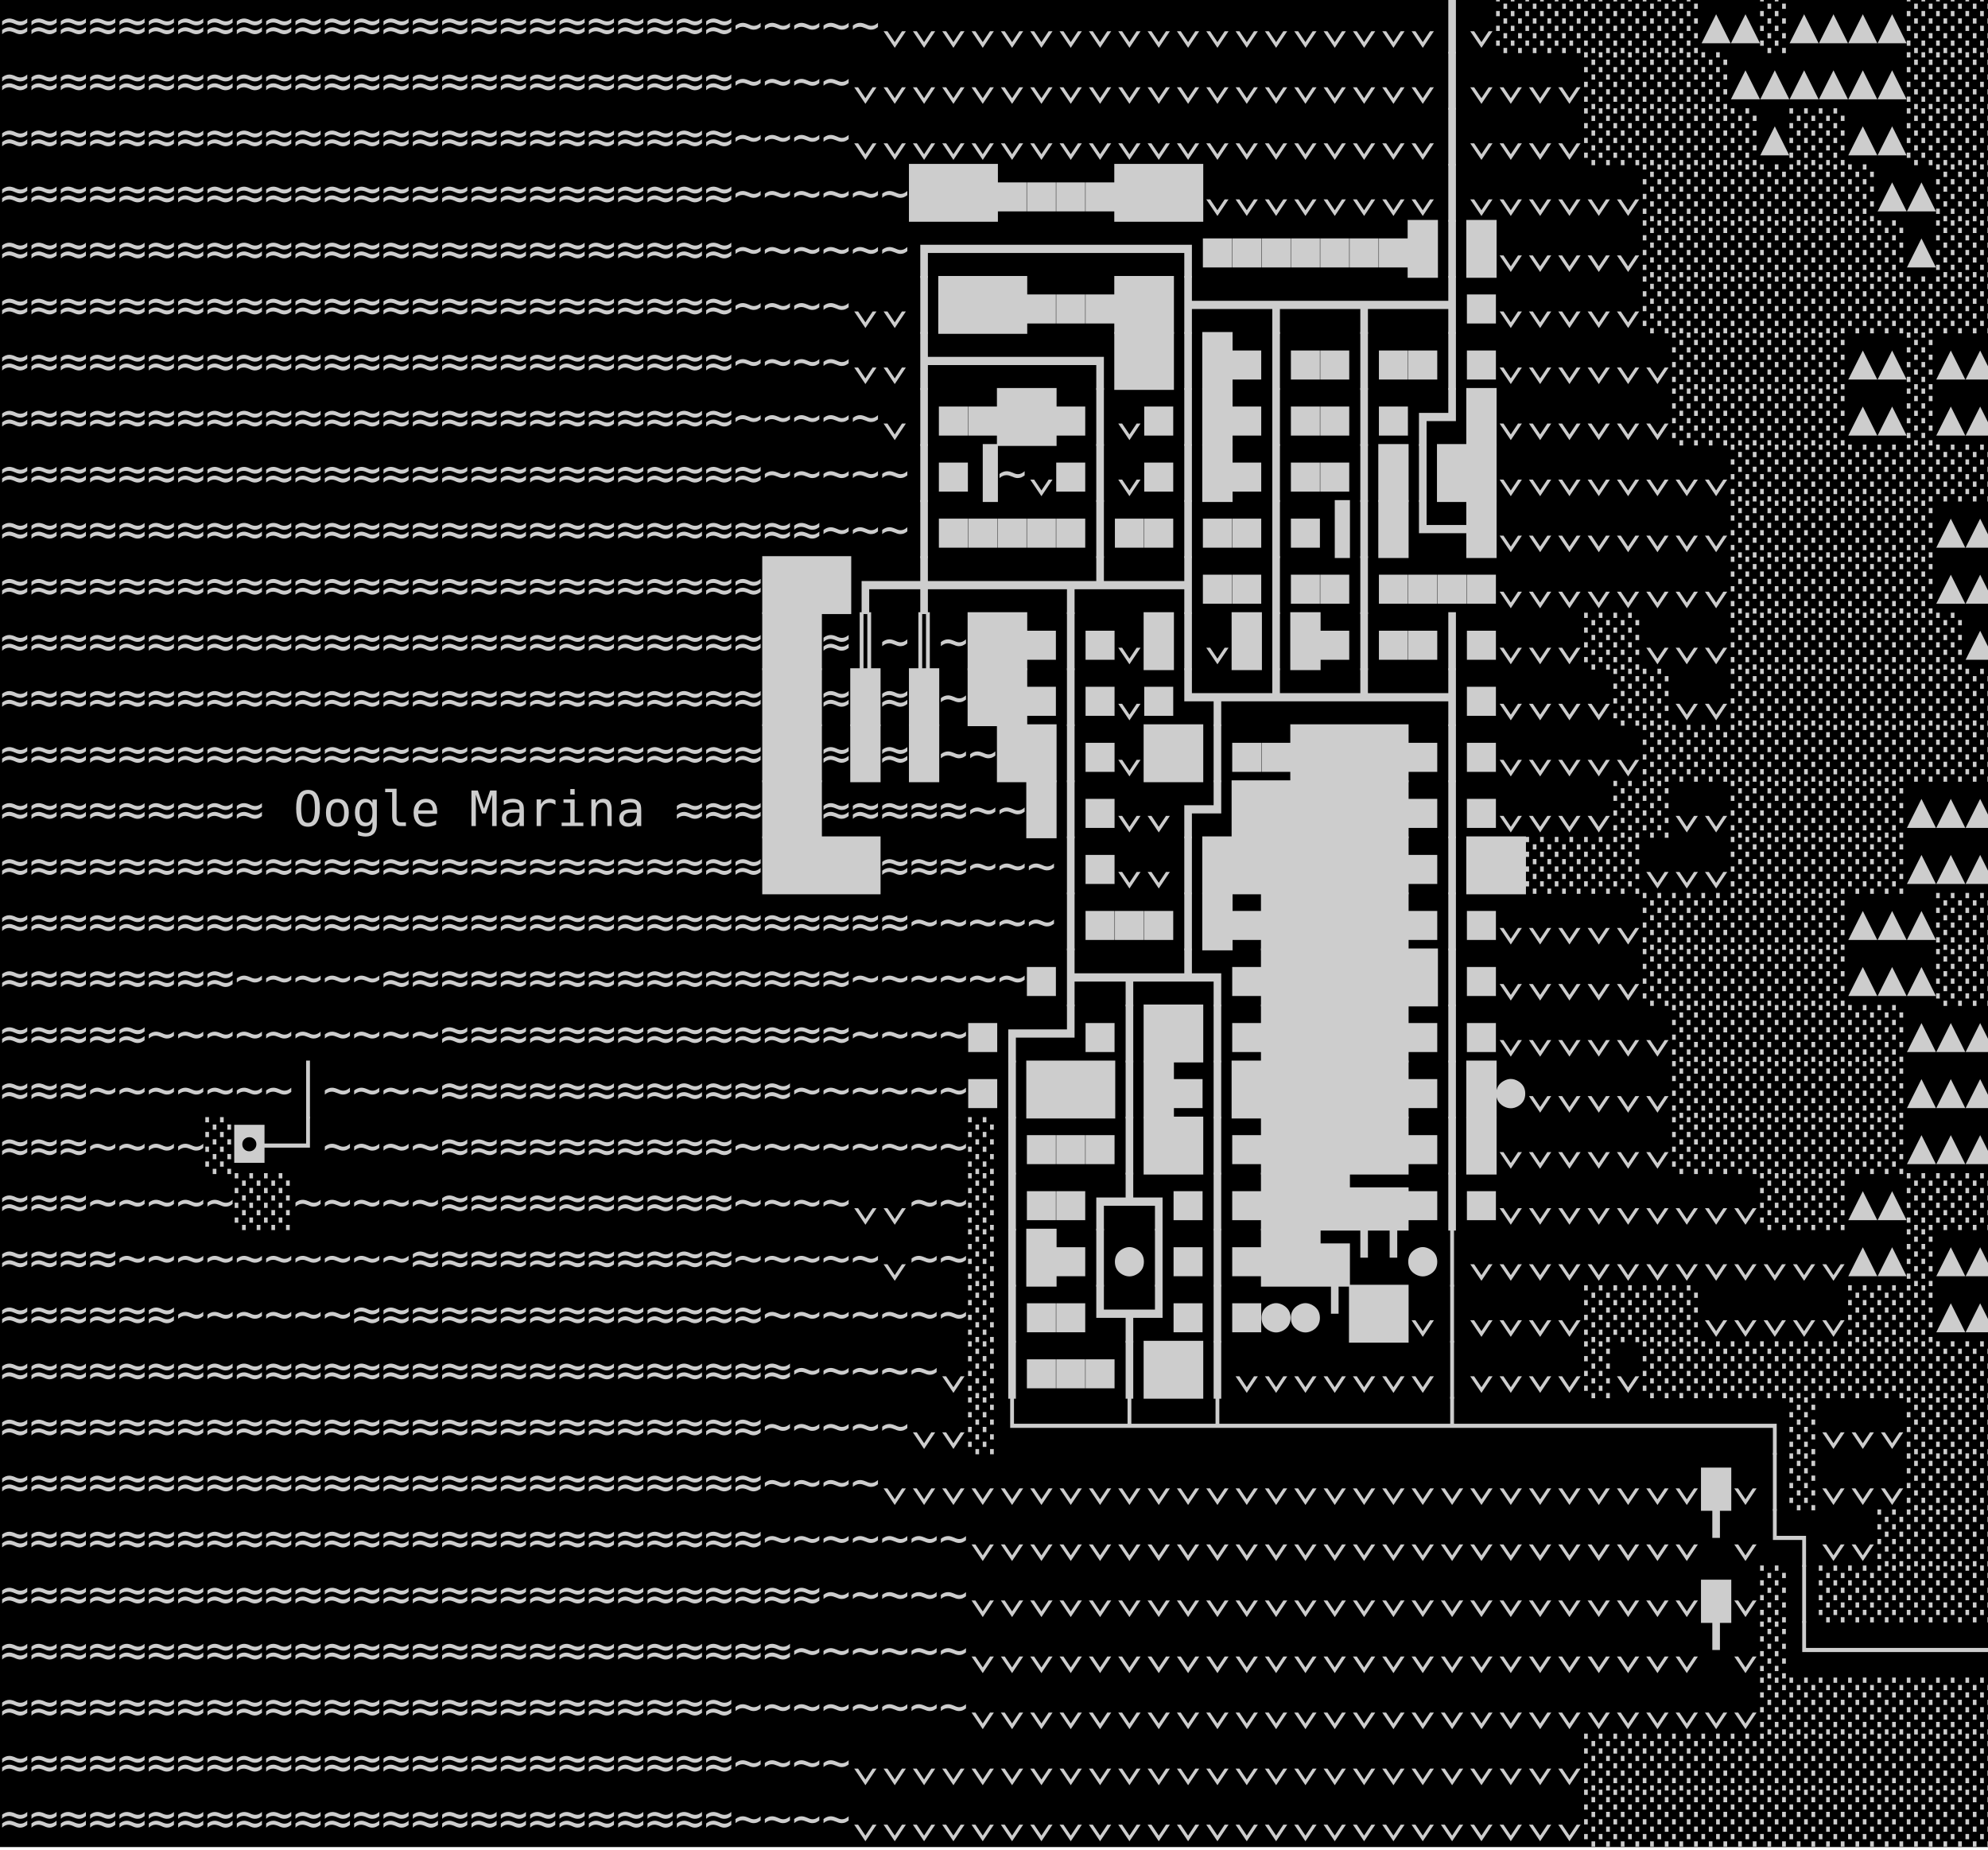
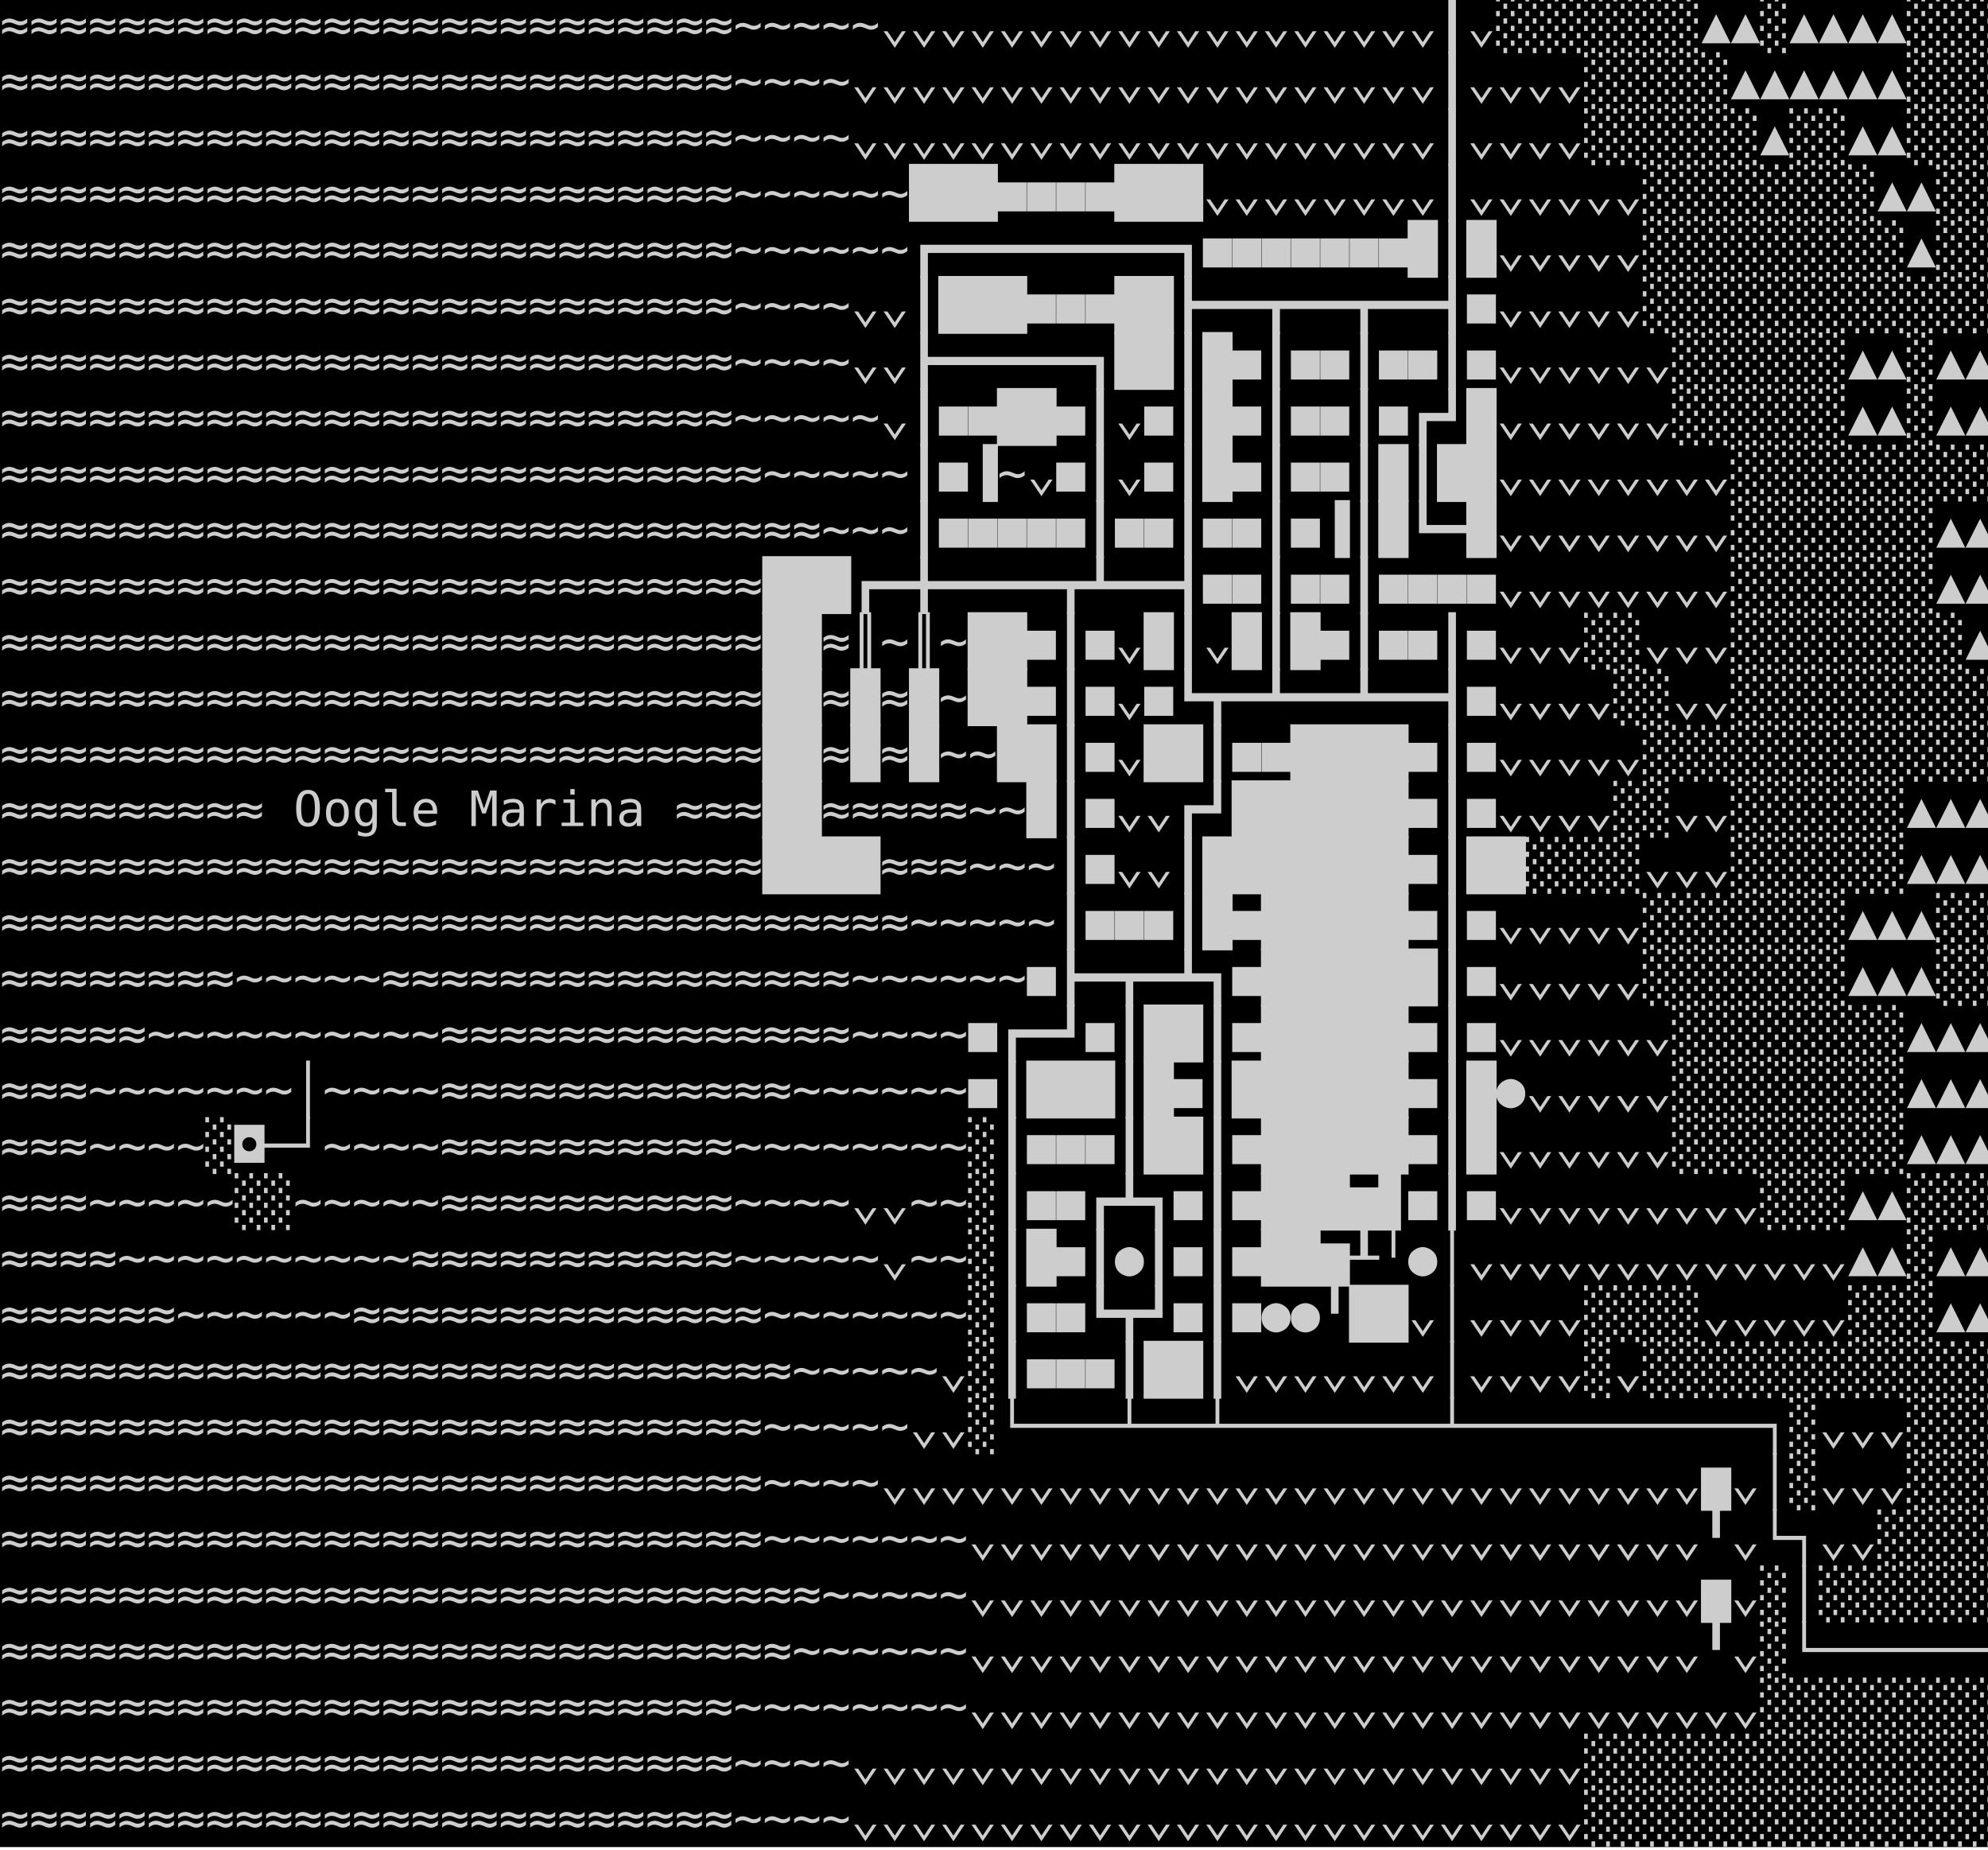
<svg xmlns="http://www.w3.org/2000/svg" version="1.1" width="408.0px" height="379.5px" viewBox="0 0 408.0 379.5" style="letter-spacing:0em;font-size:10px;font-family:'DejaVu Sans Mono';stroke:none">
  <text y="8.5" x="0.0" style="fill:#000000">████████████████████████████████████████████████████████████████████</text>
  <text y="20.0" x="0.0" style="fill:#000000">████████████████████████████████████████████████████████████████████</text>
  <text y="31.5" x="0.0" style="fill:#000000">████████████████████████████████████████████████████████████████████</text>
  <text y="43.0" x="0.0" style="fill:#000000">████████████████████████████████████████████████████████████████████</text>
  <text y="54.5" x="0.0" style="fill:#000000">████████████████████████████████████████████████████████████████████</text>
  <text y="66.0" x="0.0" style="fill:#000000">████████████████████████████████████████████████████████████████████</text>
  <text y="77.5" x="0.0" style="fill:#000000">████████████████████████████████████████████████████████████████████</text>
  <text y="89.0" x="0.0" style="fill:#000000">████████████████████████████████████████████████████████████████████</text>
  <text y="100.5" x="0.0" style="fill:#000000">████████████████████████████████████████████████████████████████████</text>
  <text y="112.0" x="0.0" style="fill:#000000">████████████████████████████████████████████████████████████████████</text>
  <text y="123.5" x="0.0" style="fill:#000000">████████████████████████████████████████████████████████████████████</text>
  <text y="135.0" x="0.0" style="fill:#000000">████████████████████████████████████████████████████████████████████</text>
  <text y="146.5" x="0.0" style="fill:#000000">████████████████████████████████████████████████████████████████████</text>
  <text y="158.0" x="0.0" style="fill:#000000">████████████████████████████████████████████████████████████████████</text>
  <text y="169.5" x="0.0" style="fill:#000000">████████████████████████████████████████████████████████████████████</text>
  <text y="181.0" x="0.0" style="fill:#000000">████████████████████████████████████████████████████████████████████</text>
  <text y="192.5" x="0.0" style="fill:#000000">████████████████████████████████████████████████████████████████████</text>
  <text y="204.0" x="0.0" style="fill:#000000">████████████████████████████████████████████████████████████████████</text>
  <text y="215.5" x="0.0" style="fill:#000000">████████████████████████████████████████████████████████████████████</text>
  <text y="227.0" x="0.0" style="fill:#000000">████████████████████████████████████████████████████████████████████</text>
  <text y="238.5" x="0.0" style="fill:#000000">████████████████████████████████████████████████████████████████████</text>
  <text y="250.0" x="0.0" style="fill:#000000">████████████████████████████████████████████████████████████████████</text>
  <text y="261.5" x="0.0" style="fill:#000000">████████████████████████████████████████████████████████████████████</text>
  <text y="273.0" x="0.0" style="fill:#000000">████████████████████████████████████████████████████████████████████</text>
  <text y="284.5" x="0.0" style="fill:#000000">████████████████████████████████████████████████████████████████████</text>
  <text y="296.0" x="0.0" style="fill:#000000">████████████████████████████████████████████████████████████████████</text>
  <text y="307.5" x="0.0" style="fill:#000000">████████████████████████████████████████████████████████████████████</text>
  <text y="319.0" x="0.0" style="fill:#000000">████████████████████████████████████████████████████████████████████</text>
  <text y="330.5" x="0.0" style="fill:#000000">████████████████████████████████████████████████████████████████████</text>
  <text y="342.0" x="0.0" style="fill:#000000">████████████████████████████████████████████████████████████████████</text>
  <text y="353.5" x="0.0" style="fill:#000000">████████████████████████████████████████████████████████████████████</text>
  <text y="365.0" x="0.0" style="fill:#000000">████████████████████████████████████████████████████████████████████</text>
  <text y="376.5" x="0.0" style="fill:#000000">████████████████████████████████████████████████████████████████████</text>
  <text y="8.5" x="0.0" style="fill:#cdcdcd">≈≈≈≈≈≈≈≈≈≈≈≈≈≈≈≈≈≈≈≈≈≈≈≈≈~~~~~⌄⌄⌄⌄⌄⌄⌄⌄⌄⌄⌄⌄⌄⌄⌄⌄⌄⌄⌄┃⌄░░░░░░░▲▲░▲▲▲▲░░░</text>
  <text y="20.0" x="0.0" style="fill:#cdcdcd">≈≈≈≈≈≈≈≈≈≈≈≈≈≈≈≈≈≈≈≈≈≈≈≈≈~~~~⌄⌄⌄⌄⌄⌄⌄⌄⌄⌄⌄⌄⌄⌄⌄⌄⌄⌄⌄⌄┃⌄⌄⌄⌄░░░░░▲▲▲▲▲▲░░░</text>
  <text y="31.5" x="0.0" style="fill:#cdcdcd">≈≈≈≈≈≈≈≈≈≈≈≈≈≈≈≈≈≈≈≈≈≈≈≈≈~~~~⌄⌄⌄⌄⌄⌄⌄⌄⌄⌄⌄⌄⌄⌄⌄⌄⌄⌄⌄⌄┃⌄⌄⌄⌄░░░░░░▲░░▲▲░░░</text>
  <text y="43.0" x="0.0" style="fill:#cdcdcd">≈≈≈≈≈≈≈≈≈≈≈≈≈≈≈≈≈≈≈≈≈≈≈≈≈~~~~~~███■■■■███⌄⌄⌄⌄⌄⌄⌄⌄┃⌄⌄⌄⌄⌄⌄░░░░░░░░▲▲░░</text>
  <text y="54.5" x="0.0" style="fill:#cdcdcd">≈≈≈≈≈≈≈≈≈≈≈≈≈≈≈≈≈≈≈≈≈≈≈≈≈~~~~~~┏━━━━━━━━┓■■■■■■■█┃█⌄⌄⌄⌄⌄░░░░░░░░░▲░░</text>
  <text y="66.0" x="0.0" style="fill:#cdcdcd">≈≈≈≈≈≈≈≈≈≈≈≈≈≈≈≈≈≈≈≈≈≈≈≈≈~~~~⌄⌄┃███■■■██┣━━┳━━┳━━┫■⌄⌄⌄⌄⌄░░░░░░░░░░░░</text>
  <text y="77.5" x="0.0" style="fill:#cdcdcd">≈≈≈≈≈≈≈≈≈≈≈≈≈≈≈≈≈≈≈≈≈≈≈≈≈~~~~⌄⌄┣━━━━━┓██┃█■┃■■┃■■┃■⌄⌄⌄⌄⌄⌄░░░░░░▲▲░▲▲</text>
  <text y="89.0" x="0.0" style="fill:#cdcdcd">≈≈≈≈≈≈≈≈≈≈≈≈≈≈≈≈≈≈≈≈≈≈≈≈≈~~~~~⌄┃■■██■┃⌄■┃█■┃■■┃■┏┛█⌄⌄⌄⌄⌄⌄░░░░░░▲▲░▲▲</text>
  <text y="100.5" x="0.0" style="fill:#cdcdcd">≈≈≈≈≈≈≈≈≈≈≈≈≈≈≈≈≈≈≈≈≈≈≈≈≈≈~~~~~┃■▐~⌄■┃⌄■┃█■┃■■┃█┃██⌄⌄⌄⌄⌄⌄⌄⌄░░░░░░░░░</text>
  <text y="112.0" x="0.0" style="fill:#cdcdcd">≈≈≈≈≈≈≈≈≈≈≈≈≈≈≈≈≈≈≈≈≈≈≈≈≈≈≈≈~~~┃■■■■■┃■■┃■■┃■▐┃█┗━█⌄⌄⌄⌄⌄⌄⌄⌄░░░░░░░▲▲</text>
  <text y="123.5" x="0.0" style="fill:#cdcdcd">≈≈≈≈≈≈≈≈≈≈≈≈≈≈≈≈≈≈≈≈≈≈≈≈≈≈███┏━╋━━━━┳┻━━┫■■┃■■┃■■■■⌄⌄⌄⌄⌄⌄⌄⌄░░░░░░░▲▲</text>
  <text y="135.0" x="0.0" style="fill:#cdcdcd">≈≈≈≈≈≈≈≈≈≈≈≈≈≈≈≈≈≈≈≈≈≈≈≈≈≈██≈║~║~██■┃■⌄█┃⌄█┃█■┃■■┃■⌄⌄⌄░░⌄⌄⌄░░░░░░░░▲</text>
  <text y="146.5" x="0.0" style="fill:#cdcdcd">≈≈≈≈≈≈≈≈≈≈≈≈≈≈≈≈≈≈≈≈≈≈≈≈≈≈██≈█≈█~██■┃■⌄■┗┳━┻━━┻━━┫■⌄⌄⌄⌄░░⌄⌄░░░░░░░░░</text>
  <text y="158.0" x="0.0" style="fill:#cdcdcd">≈≈≈≈≈≈≈≈≈≈≈≈≈≈≈≈≈≈≈≈≈≈≈≈≈≈██≈█≈█~~██┃■⌄██┃■■████■┃■⌄⌄⌄⌄⌄░░░░░░░░░░░░</text>
  <text y="169.5" x="0.0" style="fill:#cdcdcd">≈≈≈≈≈≈≈≈≈ Oogle Marina ≈≈≈██≈≈≈≈≈~~█┃■⌄⌄┏┛██████■┃■⌄⌄⌄⌄░░⌄⌄░░░░░░▲▲▲</text>
  <text y="181.0" x="0.0" style="fill:#cdcdcd">≈≈≈≈≈≈≈≈≈≈≈≈≈≈≈≈≈≈≈≈≈≈≈≈≈≈████≈≈≈~~~┃■⌄⌄┃███████■┃██░░░░⌄⌄⌄░░░░░░▲▲▲</text>
  <text y="192.5" x="0.0" style="fill:#cdcdcd">≈≈≈≈≈≈≈≈≈≈≈≈≈≈≈≈≈≈≈≈≈≈≈≈≈≈≈≈≈≈≈~~~~~┃■■■┃█■█████■┃■⌄⌄⌄⌄⌄░░░░░░░▲▲▲░░</text>
  <text y="204.0" x="0.0" style="fill:#cdcdcd">≈≈≈≈≈≈≈≈~~~~~≈≈≈≈≈≈≈≈≈≈≈≈≈≈≈≈~~~~~~■┣━┳━┻┓■██████┃■⌄⌄⌄⌄⌄░░░░░░░▲▲▲░░</text>
  <text y="215.5" x="0.0" style="fill:#cdcdcd">≈≈≈≈≈~~~~~~~~~~≈≈≈≈≈≈≈≈≈≈≈≈≈≈~~~~■┏━┛■┃██┃■█████■┃■⌄⌄⌄⌄⌄⌄░░░░░░░░▲▲▲</text>
  <text y="227.0" x="0.0" style="fill:#cdcdcd">≈≈≈~~~~~~~│~~~~≈≈≈≈≈≈≈≈≈≈≈≈~~~~~~■┃███┃█■┃██████■┃█●⌄⌄⌄⌄⌄░░░░░░░░▲▲▲</text>
  <text y="238.5" x="0.0" style="fill:#cdcdcd">≈≈≈~~~~░◘─┘~~~~≈≈≈≈≈≈≈≈≈≈~~~~~~~~░┃■■■┃██┃■█████■┃█⌄⌄⌄⌄⌄⌄░░░░░░░░▲▲▲</text>
-   <text y="250.0" x="0.0" style="fill:#cdcdcd">≈≈≈~~~~~░░~~~~~≈≈≈≈≈≈≈≈≈≈~~~~⌄⌄~~░┃■■┏┻┓■┃■███▆▆■┃■⌄⌄⌄⌄⌄⌄⌄⌄⌄░░░▲▲░░░</text>
-   <text y="261.5" x="0.0" style="fill:#cdcdcd">≈≈≈≈~~~~~~~~~~≈≈≈≈≈≈≈≈≈≈≈~~~~~⌄~~░┃█■┃●┃■┃■██▆╹╹●│⌄⌄⌄⌄⌄⌄⌄⌄⌄⌄⌄⌄⌄▲▲░▲▲</text>
+   <text y="250.0" x="0.0" style="fill:#cdcdcd">≈≈≈~~~~~░░~~~~~≈≈≈≈≈≈≈≈≈≈~~~~⌄⌄~~░┃■■┏┻┓■┃■███▆▊■┃■⌄⌄⌄⌄⌄⌄⌄⌄⌄░░░▲▲░░░</text>
+   <text y="261.5" x="0.0" style="fill:#cdcdcd">≈≈≈≈~~~~~~~~~~≈≈≈≈≈≈≈≈≈≈≈~~~~~⌄~~░┃█■┃●┃■┃■██▆┸╵●│⌄⌄⌄⌄⌄⌄⌄⌄⌄⌄⌄⌄⌄▲▲░▲▲</text>
  <text y="273.0" x="0.0" style="fill:#cdcdcd">≈≈≈≈≈≈~~~~~~≈≈≈≈≈≈≈≈≈≈≈≈≈≈~~~~~~~░┃■■┗┳┛■┃■●●╹██⌄│⌄⌄⌄⌄░░░░⌄⌄⌄⌄⌄░░░▲▲</text>
  <text y="284.5" x="0.0" style="fill:#cdcdcd">≈≈≈≈≈≈≈≈≈≈≈≈≈≈≈≈≈≈≈≈≈≈≈≈≈≈≈~~~~~⌄░┃■■■┃██┃⌄⌄⌄⌄⌄⌄⌄│⌄⌄⌄⌄░⌄░░░░░░░░░░░░</text>
  <text y="296.0" x="0.0" style="fill:#cdcdcd">≈≈≈≈≈≈≈≈≈≈≈≈≈≈≈≈≈≈≈≈≈≈≈≈≈≈~~~~~⌄⌄░└───┴──┴───────┴──────────┐░⌄⌄⌄░░░</text>
  <text y="307.5" x="0.0" style="fill:#cdcdcd">≈≈≈≈≈≈≈≈≈≈≈≈≈≈≈≈≈≈≈≈≈≈≈≈≈≈~~~~⌄⌄⌄⌄⌄⌄⌄⌄⌄⌄⌄⌄⌄⌄⌄⌄⌄⌄⌄⌄⌄⌄⌄⌄⌄⌄⌄⌄▆⌄│░⌄⌄⌄░░░</text>
  <text y="319.0" x="0.0" style="fill:#cdcdcd">≈≈≈≈≈≈≈≈≈≈≈≈≈≈≈≈≈≈≈≈≈≈≈≈≈≈~~~~~~~⌄⌄⌄⌄⌄⌄⌄⌄⌄⌄⌄⌄⌄⌄⌄⌄⌄⌄⌄⌄⌄⌄⌄⌄⌄╹⌄└┐⌄⌄░░░░</text>
  <text y="330.5" x="0.0" style="fill:#cdcdcd">≈≈≈≈≈≈≈≈≈≈≈≈≈≈≈≈≈≈≈≈≈≈≈≈≈≈≈≈~~~~~⌄⌄⌄⌄⌄⌄⌄⌄⌄⌄⌄⌄⌄⌄⌄⌄⌄⌄⌄⌄⌄⌄⌄⌄⌄▆⌄░│░░░░░░</text>
  <text y="342.0" x="0.0" style="fill:#cdcdcd">≈≈≈≈≈≈≈≈≈≈≈≈≈≈≈≈≈≈≈≈≈≈≈≈≈≈≈~~~~~~⌄⌄⌄⌄⌄⌄⌄⌄⌄⌄⌄⌄⌄⌄⌄⌄⌄⌄⌄⌄⌄⌄⌄⌄⌄╹⌄░└──────</text>
  <text y="353.5" x="0.0" style="fill:#cdcdcd">≈≈≈≈≈≈≈≈≈≈≈≈≈≈≈≈≈≈≈≈≈≈≈≈≈~~~~~~~~⌄⌄⌄⌄⌄⌄⌄⌄⌄⌄⌄⌄⌄⌄⌄⌄⌄⌄⌄⌄⌄⌄⌄⌄⌄⌄⌄░░░░░░░░</text>
  <text y="365.0" x="0.0" style="fill:#cdcdcd">≈≈≈≈≈≈≈≈≈≈≈≈≈≈≈≈≈≈≈≈≈≈≈≈≈~~~~⌄⌄⌄⌄⌄⌄⌄⌄⌄⌄⌄⌄⌄⌄⌄⌄⌄⌄⌄⌄⌄⌄⌄⌄⌄░░░░░░░░░░░░░░</text>
  <text y="376.5" x="0.0" style="fill:#cdcdcd">≈≈≈≈≈≈≈≈≈≈≈≈≈≈≈≈≈≈≈≈≈≈≈≈≈~~~~⌄⌄⌄⌄⌄⌄⌄⌄⌄⌄⌄⌄⌄⌄⌄⌄⌄⌄⌄⌄⌄⌄⌄⌄⌄░░░░░░░░░░░░░░</text>
</svg>
